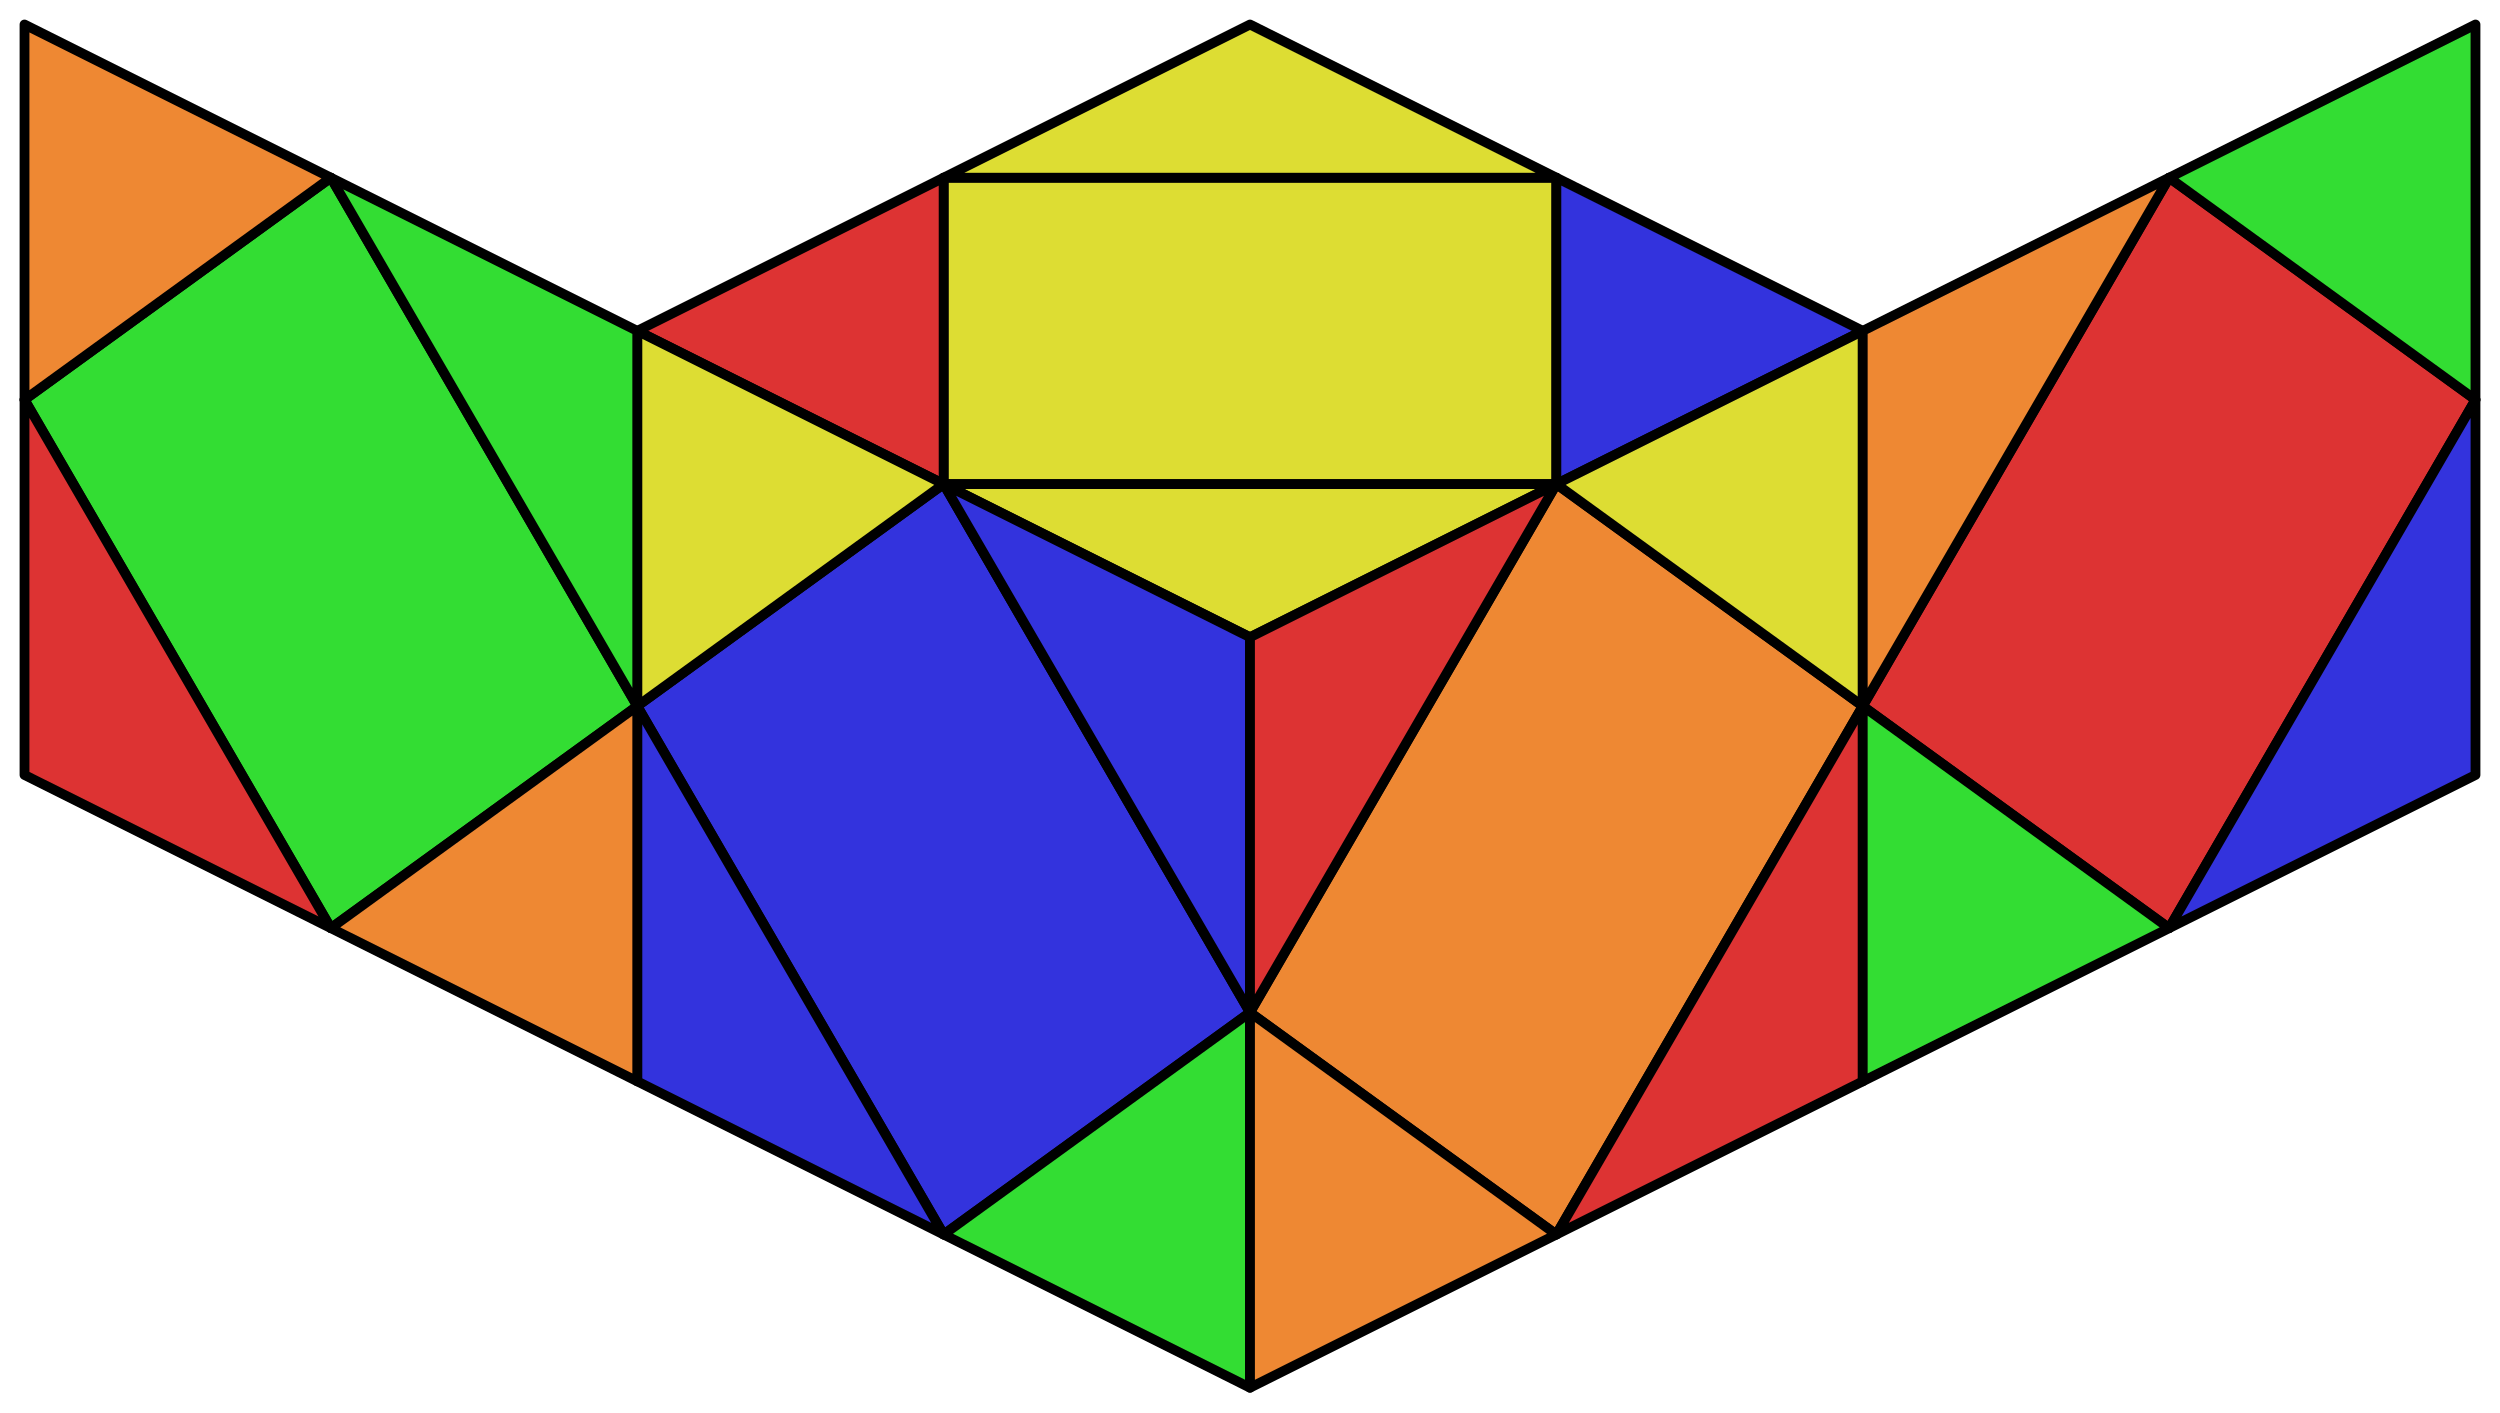
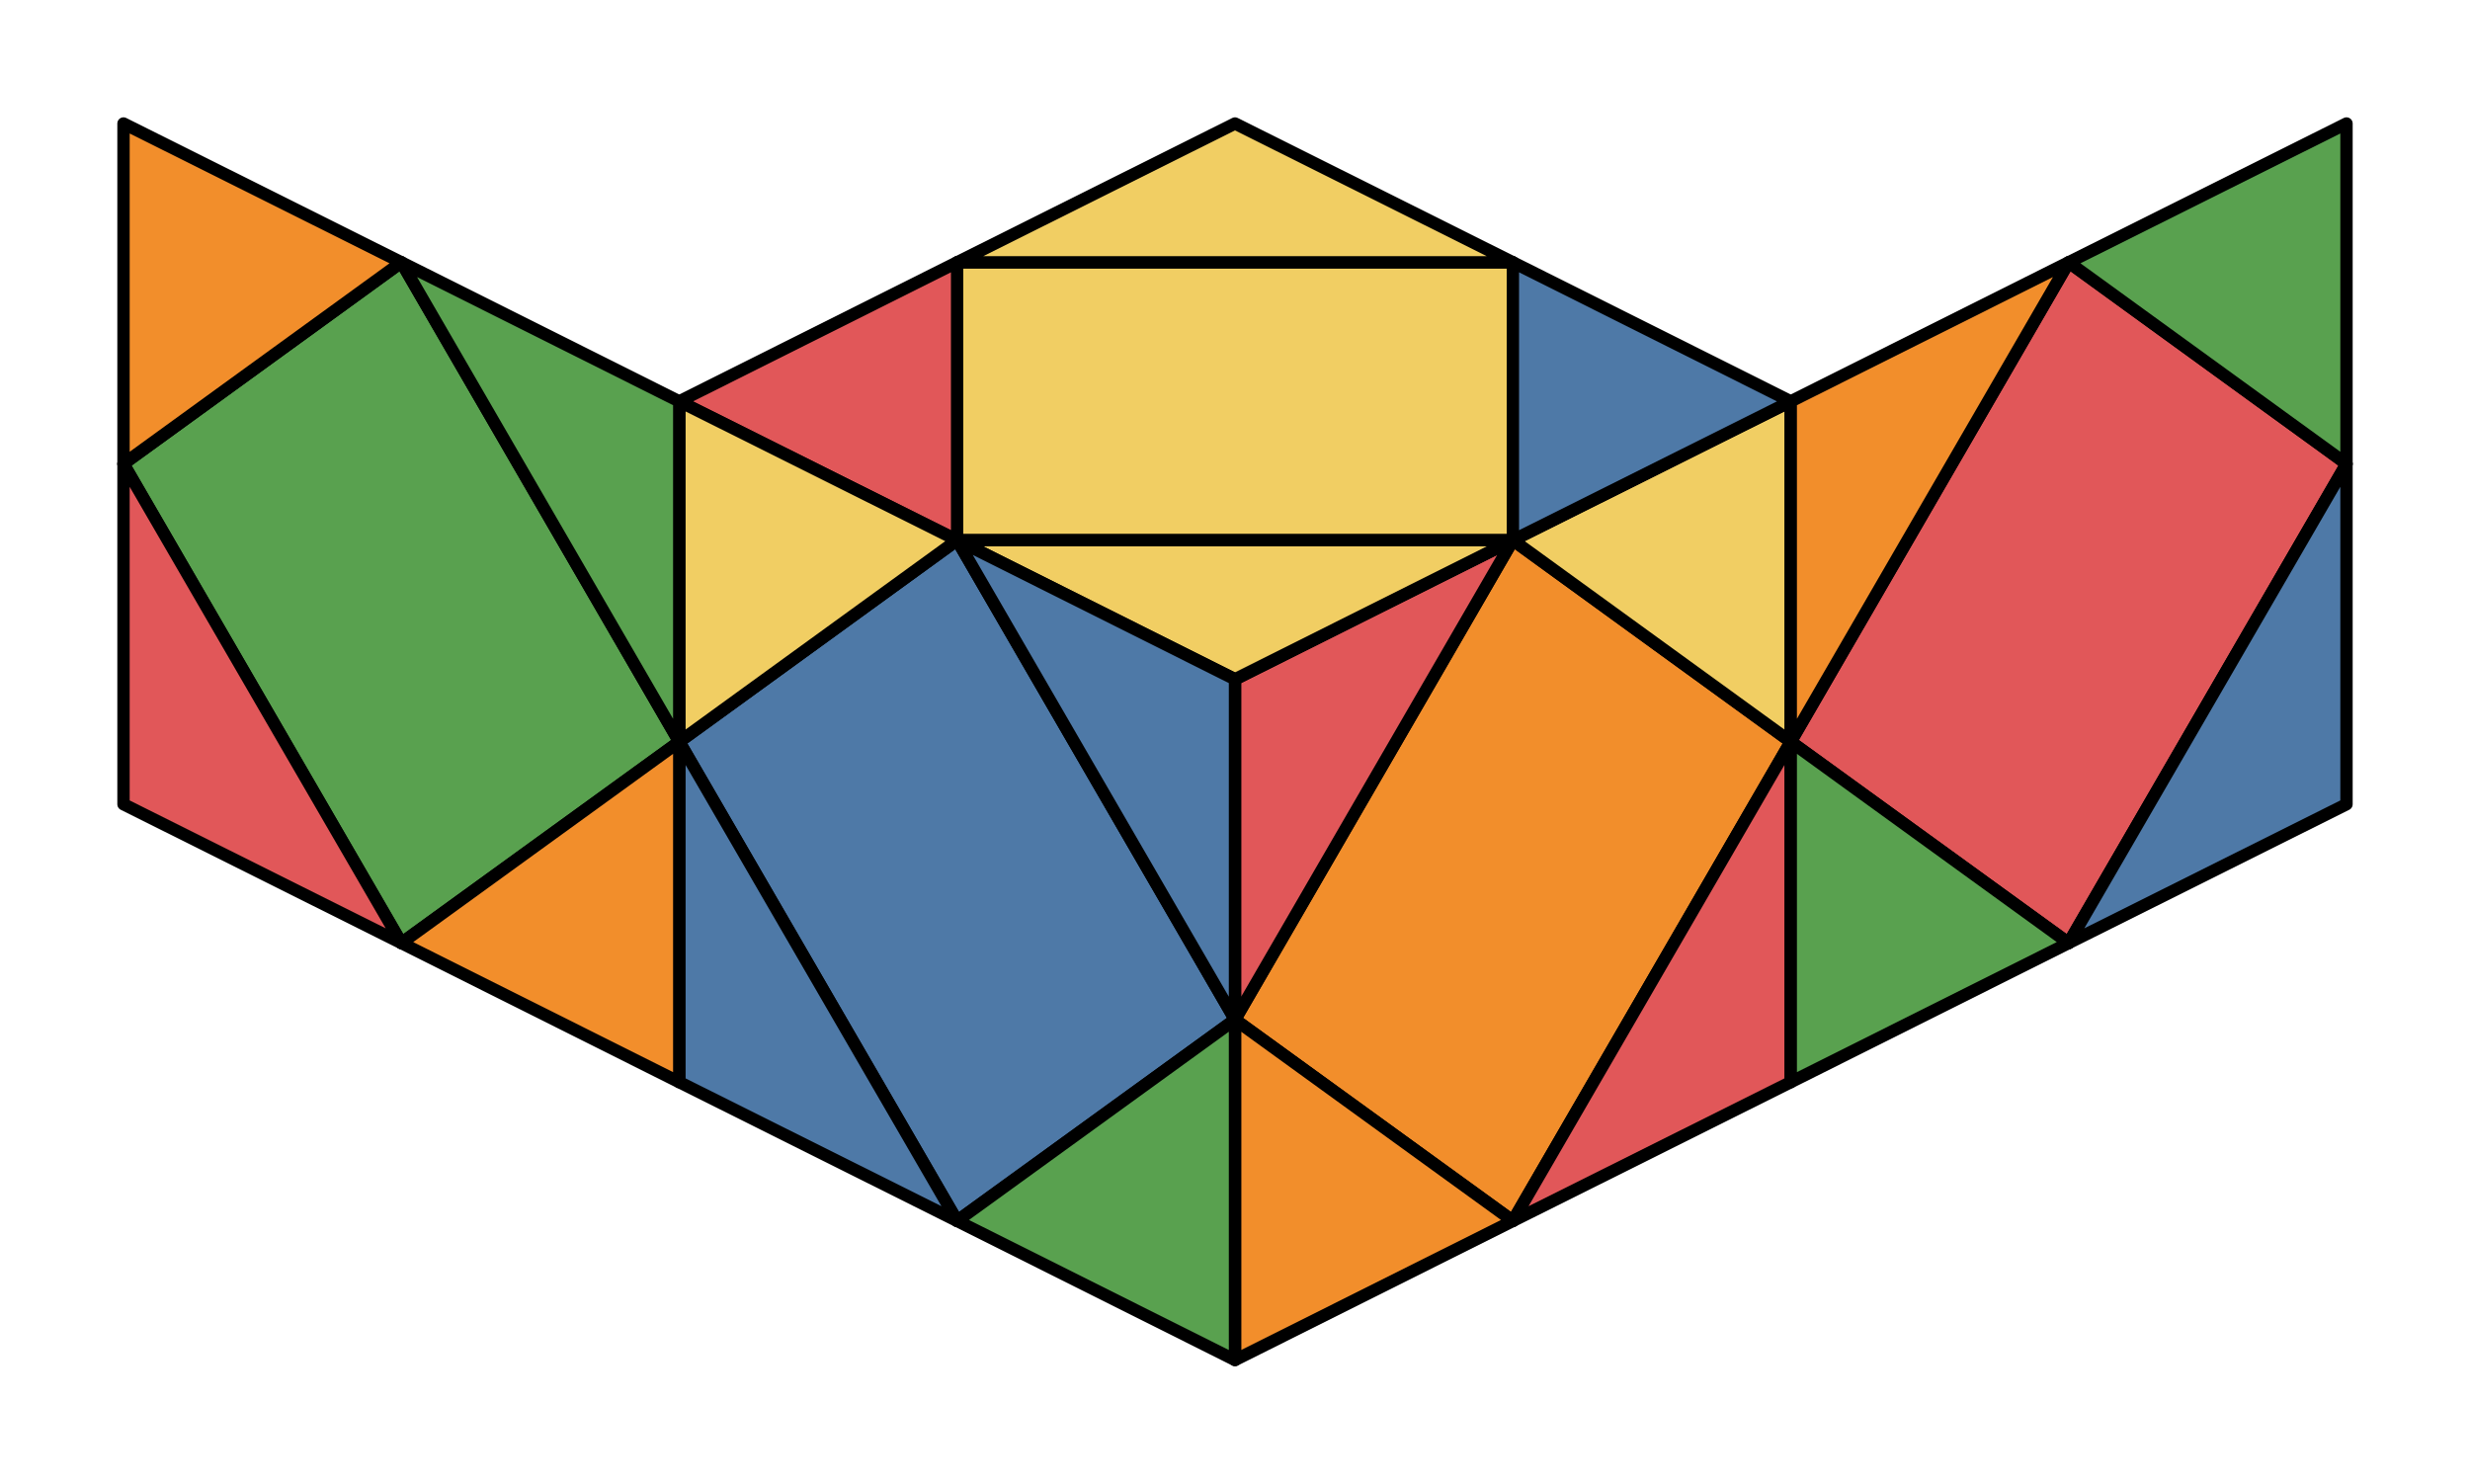
- <svg xmlns="http://www.w3.org/2000/svg" viewBox="0 0 510.0 288.093">
+ <svg xmlns="http://www.w3.org/2000/svg" viewBox="0 0 100.0 60.057">
  <style>
- polygon { stroke: black; stroke-width: 2px; stroke-linejoin: round;}
- .white {fill: #eee;}
- .green {fill: #3d3;}
- .red {fill: #d33;}
- .blue {fill: #33d;}
- .orange {fill: #e83;}
- .yellow {fill: #dd3;}
+ polygon { stroke: black; stroke-width: 0.5px; stroke-linejoin: round;}
</style>
-   <polygon class="yellow" points="192.5 98.75 317.5 98.75 317.5 36.25 192.5 36.25" />
-   <polygon class="blue" points="192.5 98.75 255 206.547 192.5 251.843 130 144.047" />
-   <polygon class="orange" points="317.5 98.75 380 144.047 317.5 251.843 255 206.547" />
-   <polygon class="red" points="442.5 36.25 505.0 81.547 442.5 189.343 380 144.047" />
-   <polygon class="green" points="67.5 36.25 130 144.047 67.5 189.343 5.0 81.547" />
-   <polygon class="red" points="192.5 36.25 130 67.5 192.5 98.75" />
-   <polygon class="yellow" points="192.5 98.75 255 130 317.5 98.75" />
-   <polygon class="blue" points="317.5 98.75 380 67.5 317.5 36.25" />
-   <polygon class="yellow" points="317.5 36.25 255 5 192.5 36.25" />
-   <polygon class="yellow" points="130 67.5 192.5 98.75 130 144.047" />
-   <polygon class="blue" points="192.5 98.75 255 130 255 206.547" />
-   <polygon class="green" points="255 206.547 192.5 251.843 255 283.093" />
-   <polygon class="blue" points="130 144.047 130 220.593 192.5 251.843" />
-   <polygon class="red" points="255 130 317.5 98.75 255 206.547" />
-   <polygon class="yellow" points="317.5 98.75 380 67.5 380 144.047" />
-   <polygon class="red" points="380 144.047 317.5 251.843 380 220.593" />
-   <polygon class="orange" points="255 206.547 255 283.093 317.5 251.843" />
-   <polygon class="orange" points="380 67.5 442.5 36.25 380 144.047" />
-   <polygon class="green" points="442.5 36.25 505.0 5 505.0 81.547" />
-   <polygon class="blue" points="505.0 81.547 442.5 189.343 505.0 158.093" />
-   <polygon class="green" points="380 144.047 442.5 189.343 380 220.593" />
-   <polygon class="orange" points="5.0 5.0 67.5 36.25 5.0 81.547" />
-   <polygon class="green" points="67.5 36.25 130 67.5 130 144.047" />
-   <polygon class="orange" points="130 144.047 67.5 189.343 130 220.593" />
-   <polygon class="red" points="5.0 81.547 5.0 158.093 67.5 189.343" />
+   <polygon fill="#F1CE63" points="38.75 21.87 61.25 21.87 61.25 10.62 38.75 10.62" />
+   <polygon fill="#4E79A7" points="38.75 21.87 50.00 41.28 38.75 49.43 27.50 30.03" />
+   <polygon fill="#F28E2B" points="61.25 21.87 72.50 30.03 61.25 49.43 50.00 41.28" />
+   <polygon fill="#E15759" points="83.75 10.62 95.00 18.78 83.75 38.18 72.50 30.03" />
+   <polygon fill="#59A14F" points="16.25 10.62 27.50 30.03 16.25 38.18 5.00 18.78" />
+   <polygon fill="#E15759" points="50.00 27.50 61.25 21.87 50.00 41.28" />
+   <polygon fill="#F1CE63" points="61.25 21.87 72.50 16.25 72.50 30.03" />
+   <polygon fill="#E15759" points="72.50 30.03 61.25 49.43 72.50 43.81" />
+   <polygon fill="#F28E2B" points="50.00 41.28 50.00 55.06 61.25 49.43" />
+   <polygon fill="#E15759" points="38.75 10.62 27.50 16.25 38.75 21.87" />
+   <polygon fill="#F1CE63" points="38.75 21.87 50.00 27.50 61.25 21.87" />
+   <polygon fill="#4E79A7" points="61.25 21.87 72.50 16.25 61.25 10.62" />
+   <polygon fill="#F1CE63" points="61.25 10.62 50.00 5.00 38.75 10.62" />
+   <polygon fill="#F1CE63" points="27.50 16.25 38.75 21.87 27.50 30.03" />
+   <polygon fill="#4E79A7" points="38.75 21.87 50.00 27.50 50.00 41.28" />
+   <polygon fill="#59A14F" points="50.00 41.28 38.75 49.43 50.00 55.06" />
+   <polygon fill="#4E79A7" points="27.50 30.03 27.50 43.81 38.75 49.43" />
+   <polygon fill="#F28E2B" points="72.50 16.25 83.75 10.62 72.50 30.03" />
+   <polygon fill="#59A14F" points="83.75 10.62 95.00 5.00 95.00 18.78" />
+   <polygon fill="#4E79A7" points="95.00 18.78 83.75 38.18 95.00 32.56" />
+   <polygon fill="#59A14F" points="72.50 30.03 83.75 38.18 72.50 43.81" />
+   <polygon fill="#F28E2B" points="5.00 5.00 16.25 10.62 5.00 18.78" />
+   <polygon fill="#59A14F" points="16.25 10.62 27.50 16.25 27.50 30.03" />
+   <polygon fill="#F28E2B" points="27.50 30.03 16.25 38.18 27.50 43.81" />
+   <polygon fill="#E15759" points="5.00 18.78 5.00 32.56 16.25 38.18" />
</svg>
